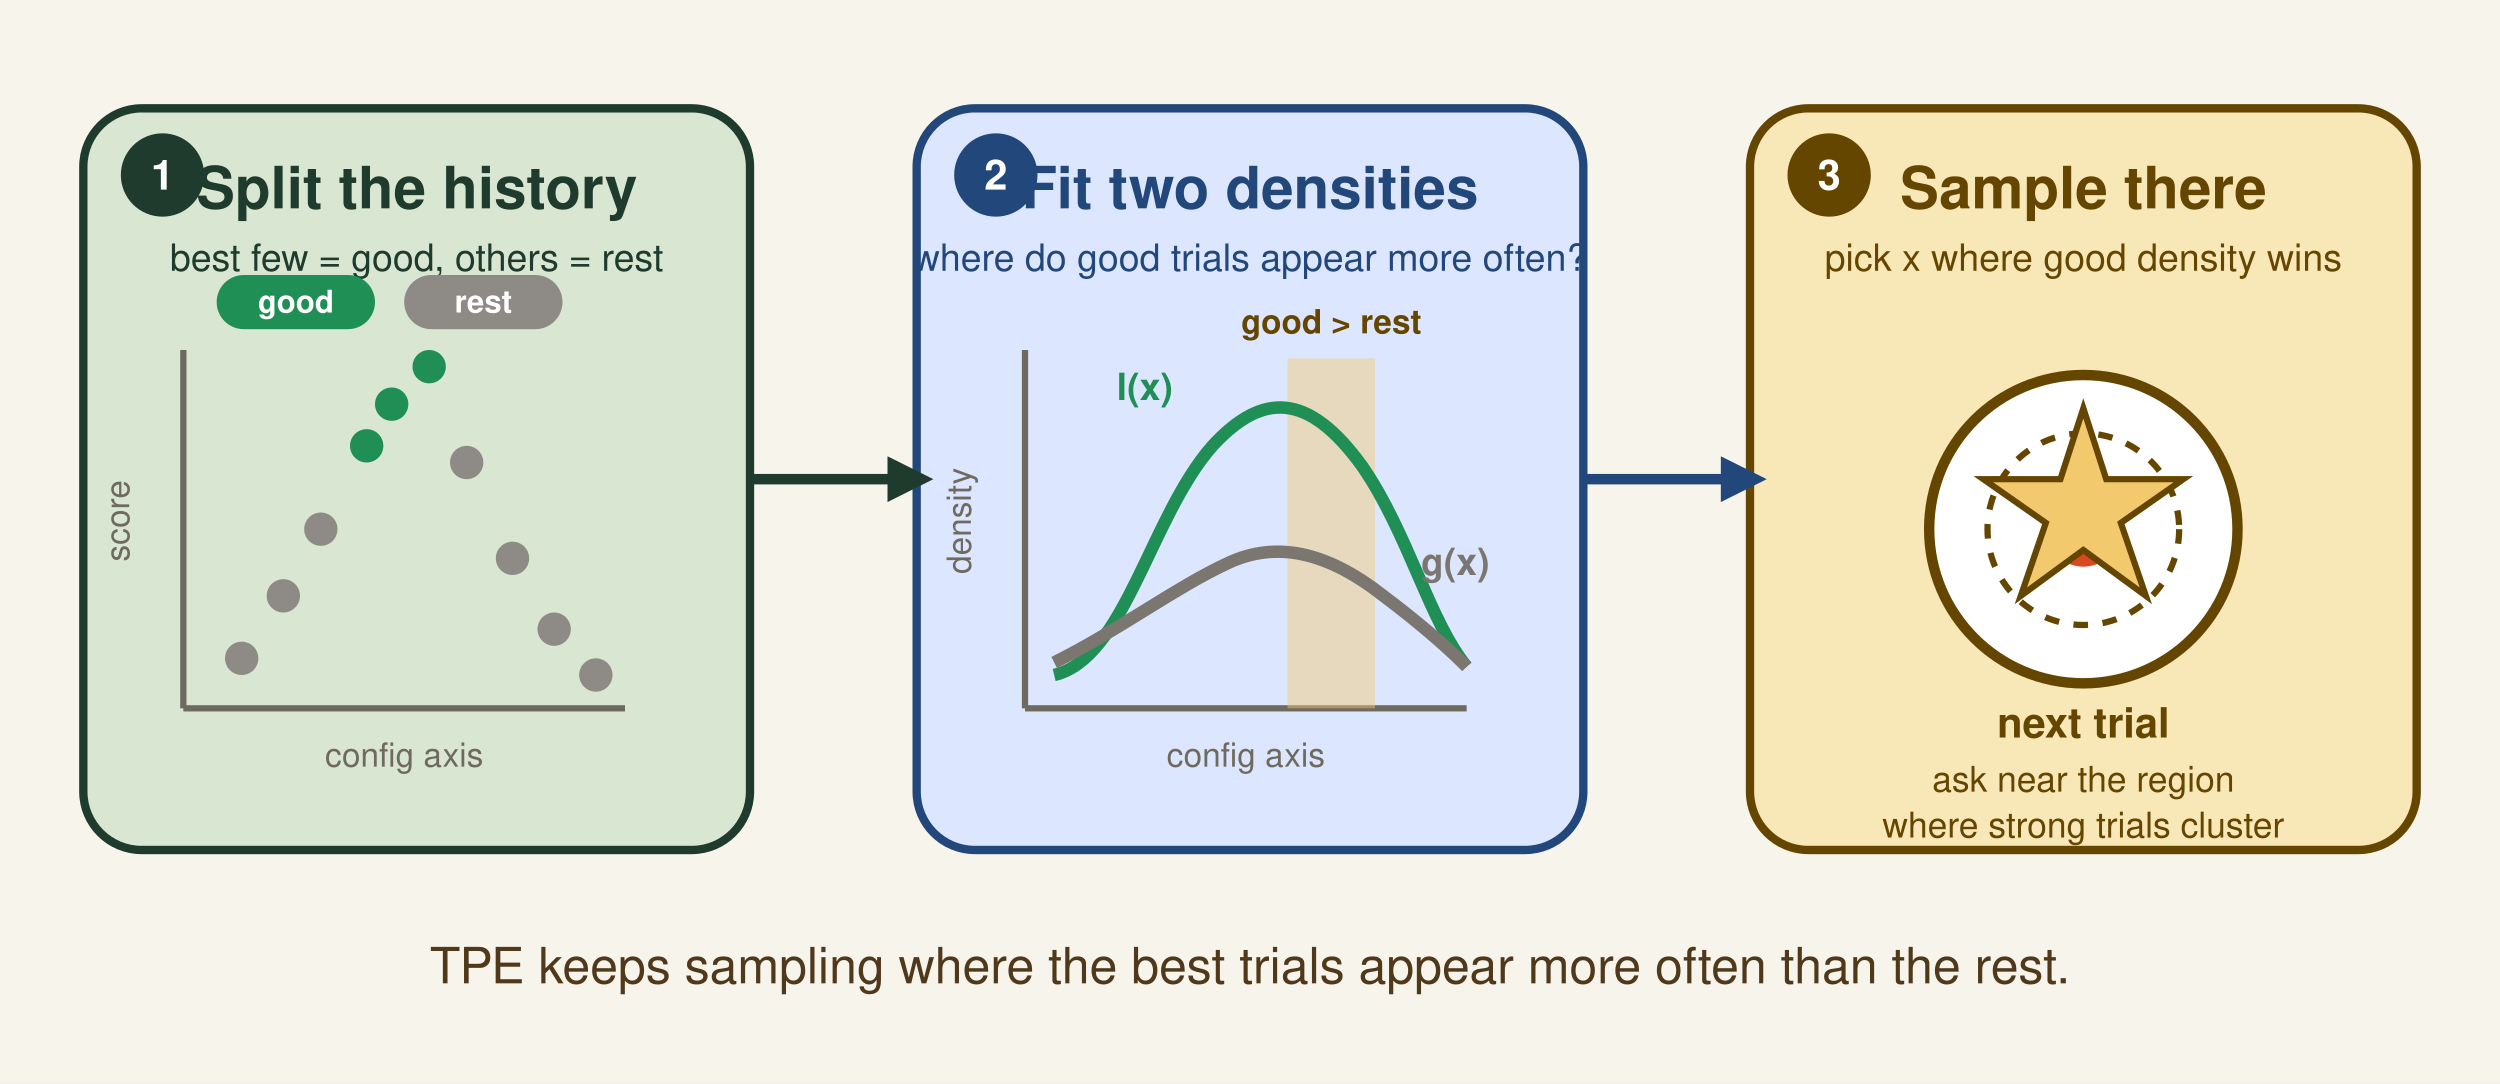
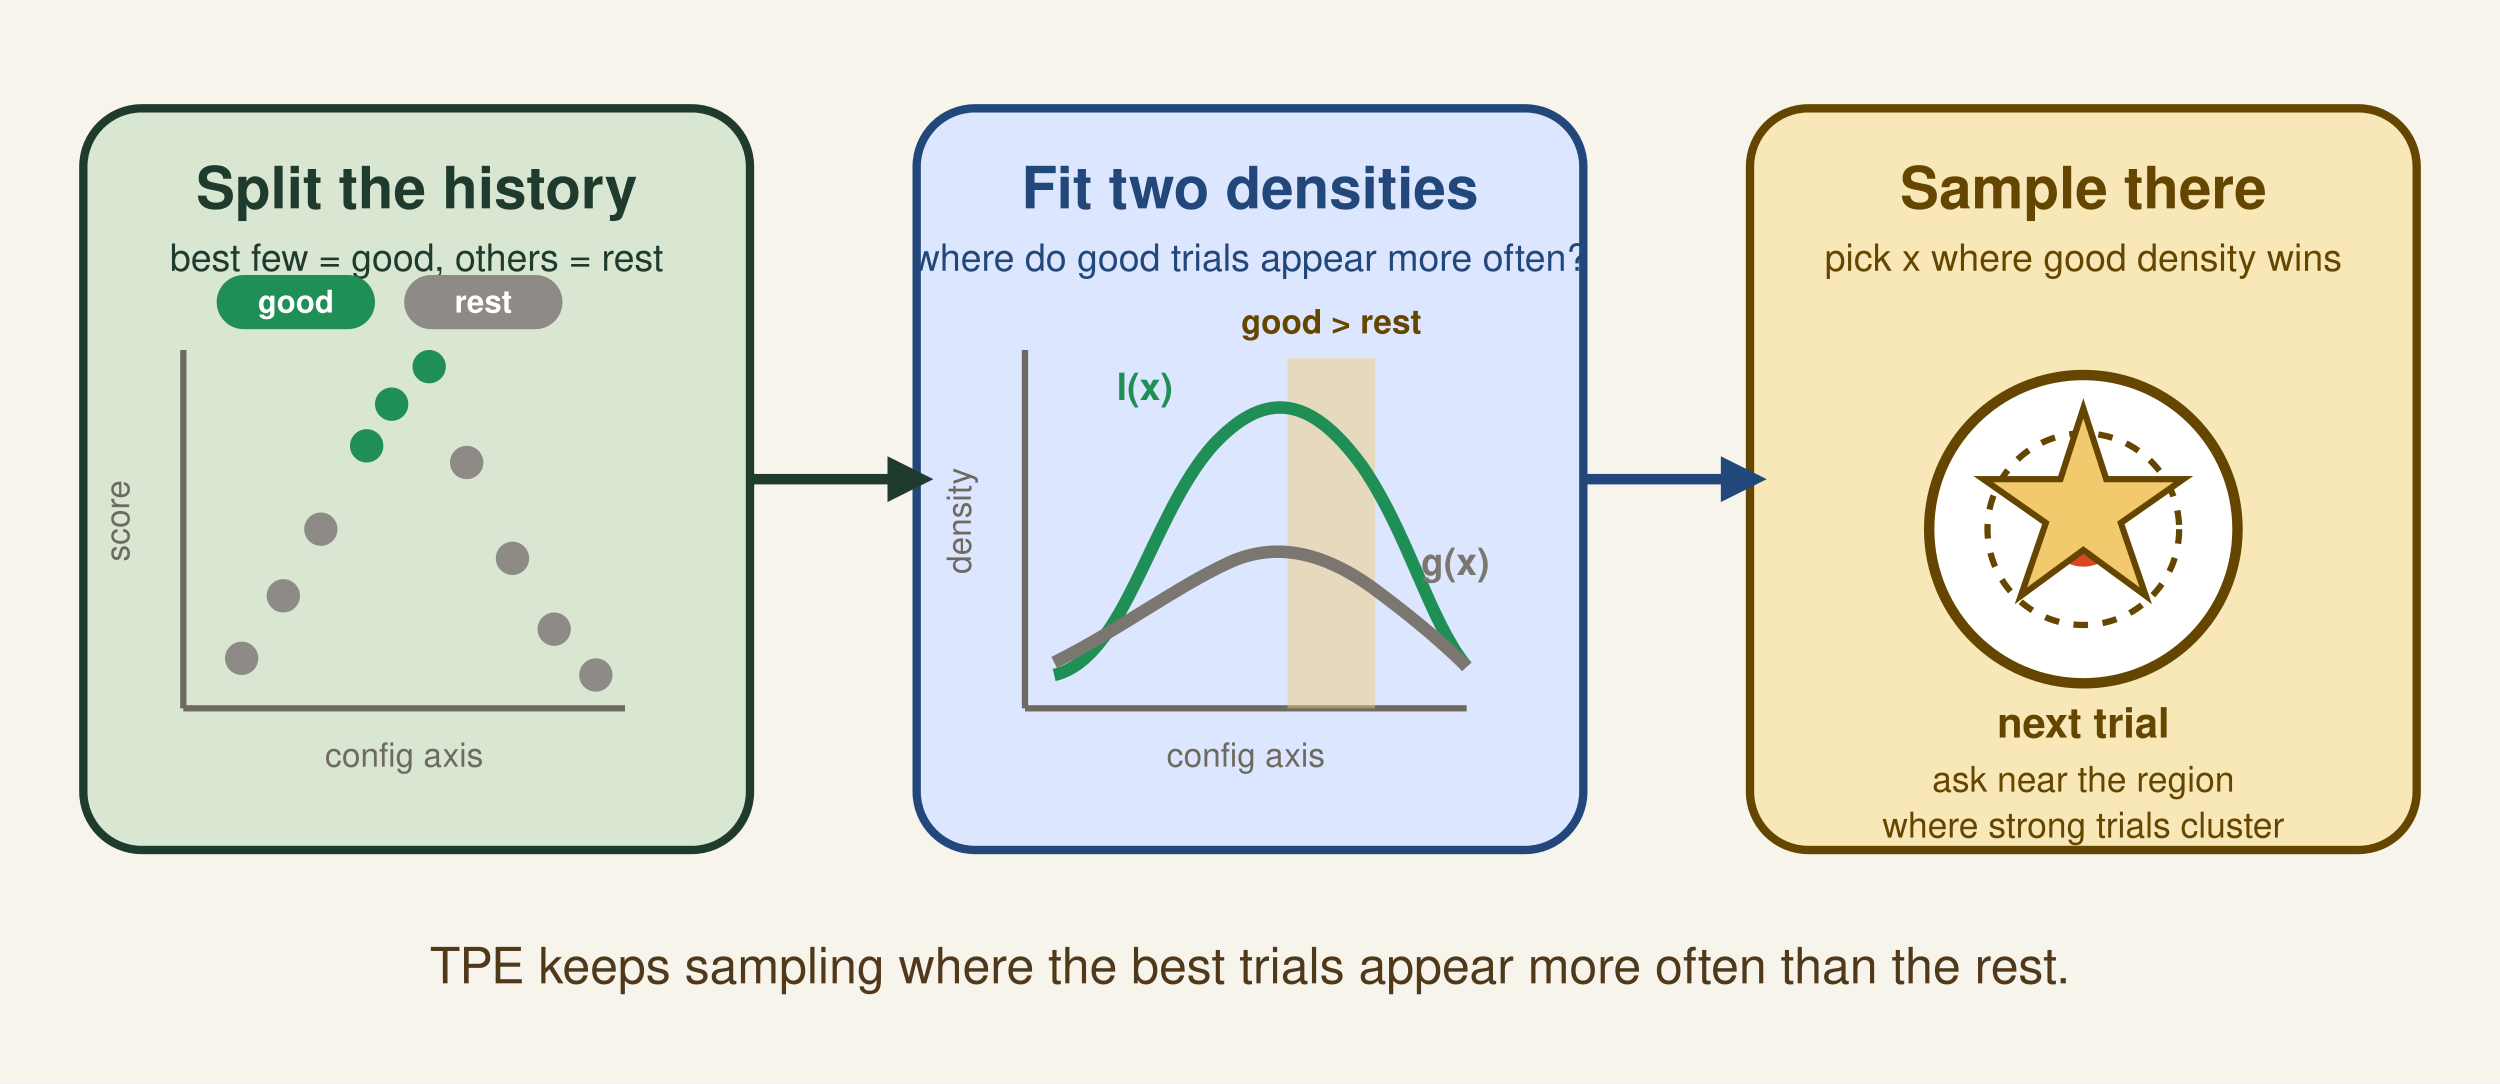
<svg xmlns="http://www.w3.org/2000/svg" width="1200" height="520" viewBox="0 0 1200 520">
  <rect width="1200" height="520" fill="#f7f4ec" />
  <rect x="40" y="52" width="320" height="356" rx="28" fill="#d9e6d2" stroke="#1f3b2d" stroke-width="4" />
  <rect x="440" y="52" width="320" height="356" rx="28" fill="#dce6ff" stroke="#22477a" stroke-width="4" />
  <rect x="840" y="52" width="320" height="356" rx="28" fill="#f8e7b7" stroke="#654600" stroke-width="4" />
-   <circle cx="78" cy="84" r="20" fill="#1f3b2d" />
-   <text x="78" y="91" text-anchor="middle" font-family="Helvetica, Arial, sans-serif" font-size="20" font-weight="700" fill="#ffffff">1</text>
-   <circle cx="478" cy="84" r="20" fill="#22477a" />
-   <text x="478" y="91" text-anchor="middle" font-family="Helvetica, Arial, sans-serif" font-size="20" font-weight="700" fill="#ffffff">2</text>
-   <circle cx="878" cy="84" r="20" fill="#654600" />
-   <text x="878" y="91" text-anchor="middle" font-family="Helvetica, Arial, sans-serif" font-size="20" font-weight="700" fill="#ffffff">3</text>
  <text x="200" y="100" text-anchor="middle" font-family="Helvetica, Arial, sans-serif" font-size="28" font-weight="700" fill="#1f3b2d">Split the history</text>
  <text x="600" y="100" text-anchor="middle" font-family="Helvetica, Arial, sans-serif" font-size="28" font-weight="700" fill="#22477a">Fit two densities</text>
  <text x="1000" y="100" text-anchor="middle" font-family="Helvetica, Arial, sans-serif" font-size="28" font-weight="700" fill="#654600">Sample there</text>
  <text x="200" y="130" text-anchor="middle" font-family="Helvetica, Arial, sans-serif" font-size="18" fill="#1f3b2d">best few = good, others = rest</text>
  <text x="600" y="130" text-anchor="middle" font-family="Helvetica, Arial, sans-serif" font-size="18" fill="#22477a">where do good trials appear more often?</text>
  <text x="1000" y="130" text-anchor="middle" font-family="Helvetica, Arial, sans-serif" font-size="18" fill="#654600">pick x where good density wins</text>
  <line x1="88" y1="340" x2="300" y2="340" stroke="#6f6a5f" stroke-width="3" />
  <line x1="88" y1="340" x2="88" y2="168" stroke="#6f6a5f" stroke-width="3" />
  <text x="194" y="368" text-anchor="middle" font-family="Helvetica, Arial, sans-serif" font-size="16" fill="#6f6a5f">config axis</text>
  <text x="62" y="250" text-anchor="middle" transform="rotate(-90 62 250)" font-family="Helvetica, Arial, sans-serif" font-size="16" fill="#6f6a5f">score</text>
  <circle cx="116" cy="316" r="8" fill="#8e8b86" />
  <circle cx="136" cy="286" r="8" fill="#8e8b86" />
  <circle cx="154" cy="254" r="8" fill="#8e8b86" />
  <circle cx="176" cy="214" r="8" fill="#1f8f55" />
  <circle cx="188" cy="194" r="8" fill="#1f8f55" />
  <circle cx="206" cy="176" r="8" fill="#1f8f55" />
  <circle cx="224" cy="222" r="8" fill="#8e8b86" />
  <circle cx="246" cy="268" r="8" fill="#8e8b86" />
  <circle cx="266" cy="302" r="8" fill="#8e8b86" />
  <circle cx="286" cy="324" r="8" fill="#8e8b86" />
  <rect x="104" y="132" width="76" height="26" rx="13" fill="#1f8f55" />
  <text x="142" y="150" text-anchor="middle" font-family="Helvetica, Arial, sans-serif" font-size="15" font-weight="700" fill="#ffffff">good</text>
  <rect x="194" y="132" width="76" height="26" rx="13" fill="#8e8b86" />
  <text x="232" y="150" text-anchor="middle" font-family="Helvetica, Arial, sans-serif" font-size="15" font-weight="700" fill="#ffffff">rest</text>
  <line x1="492" y1="340" x2="704" y2="340" stroke="#6f6a5f" stroke-width="3" />
  <line x1="492" y1="340" x2="492" y2="168" stroke="#6f6a5f" stroke-width="3" />
  <text x="598" y="368" text-anchor="middle" font-family="Helvetica, Arial, sans-serif" font-size="16" fill="#6f6a5f">config axis</text>
  <text x="466" y="250" text-anchor="middle" transform="rotate(-90 466 250)" font-family="Helvetica, Arial, sans-serif" font-size="16" fill="#6f6a5f">density</text>
  <rect x="618" y="172" width="42" height="168" fill="#f2c96d" opacity="0.45" />
  <path d="M506 324 C540 316, 552 248, 582 214 C606 188, 628 188, 654 224 C676 256, 686 298, 704 320" fill="none" stroke="#1f8f55" stroke-width="6" />
  <path d="M506 318 C538 302, 564 282, 590 270 C612 260, 636 264, 664 286 C680 298, 694 310, 704 320" fill="none" stroke="#7b7670" stroke-width="6" />
  <text x="536" y="192" font-family="Helvetica, Arial, sans-serif" font-size="18" font-weight="700" fill="#1f8f55">l(x)</text>
  <text x="682" y="276" font-family="Helvetica, Arial, sans-serif" font-size="18" font-weight="700" fill="#7b7670">g(x)</text>
  <text x="639" y="160" text-anchor="middle" font-family="Helvetica, Arial, sans-serif" font-size="16" font-weight="700" fill="#654600">good &gt; rest</text>
  <circle cx="1000" cy="254" r="74" fill="#ffffff" stroke="#654600" stroke-width="5" />
  <circle cx="1000" cy="254" r="46" fill="none" stroke="#654600" stroke-width="3" stroke-dasharray="7 7" />
  <circle cx="1000" cy="254" r="18" fill="#d9481e" />
  <path d="M1000 196 L1011 230 L1048 230 L1018 251 L1030 286 L1000 264 L970 286 L982 251 L952 230 L989 230 Z" fill="#f2c96d" stroke="#654600" stroke-width="3" />
  <text x="1000" y="354" text-anchor="middle" font-family="Helvetica, Arial, sans-serif" font-size="20" font-weight="700" fill="#654600">next trial</text>
  <text x="1000" y="380" text-anchor="middle" font-family="Helvetica, Arial, sans-serif" font-size="17" fill="#654600">ask near the region</text>
  <text x="1000" y="402" text-anchor="middle" font-family="Helvetica, Arial, sans-serif" font-size="17" fill="#654600">where strong trials cluster</text>
  <path d="M360 230 C388 230, 404 230, 440 230" fill="none" stroke="#1f3b2d" stroke-width="5" />
  <polygon points="426,219 448,230 426,241" fill="#1f3b2d" />
  <path d="M760 230 C788 230, 804 230, 840 230" fill="none" stroke="#22477a" stroke-width="5" />
  <polygon points="826,219 848,230 826,241" fill="#22477a" />
  <text x="600" y="472" text-anchor="middle" font-family="Helvetica, Arial, sans-serif" font-size="24" fill="#50381a">
    TPE keeps sampling where the best trials appear more often than the rest.
  </text>
</svg>
